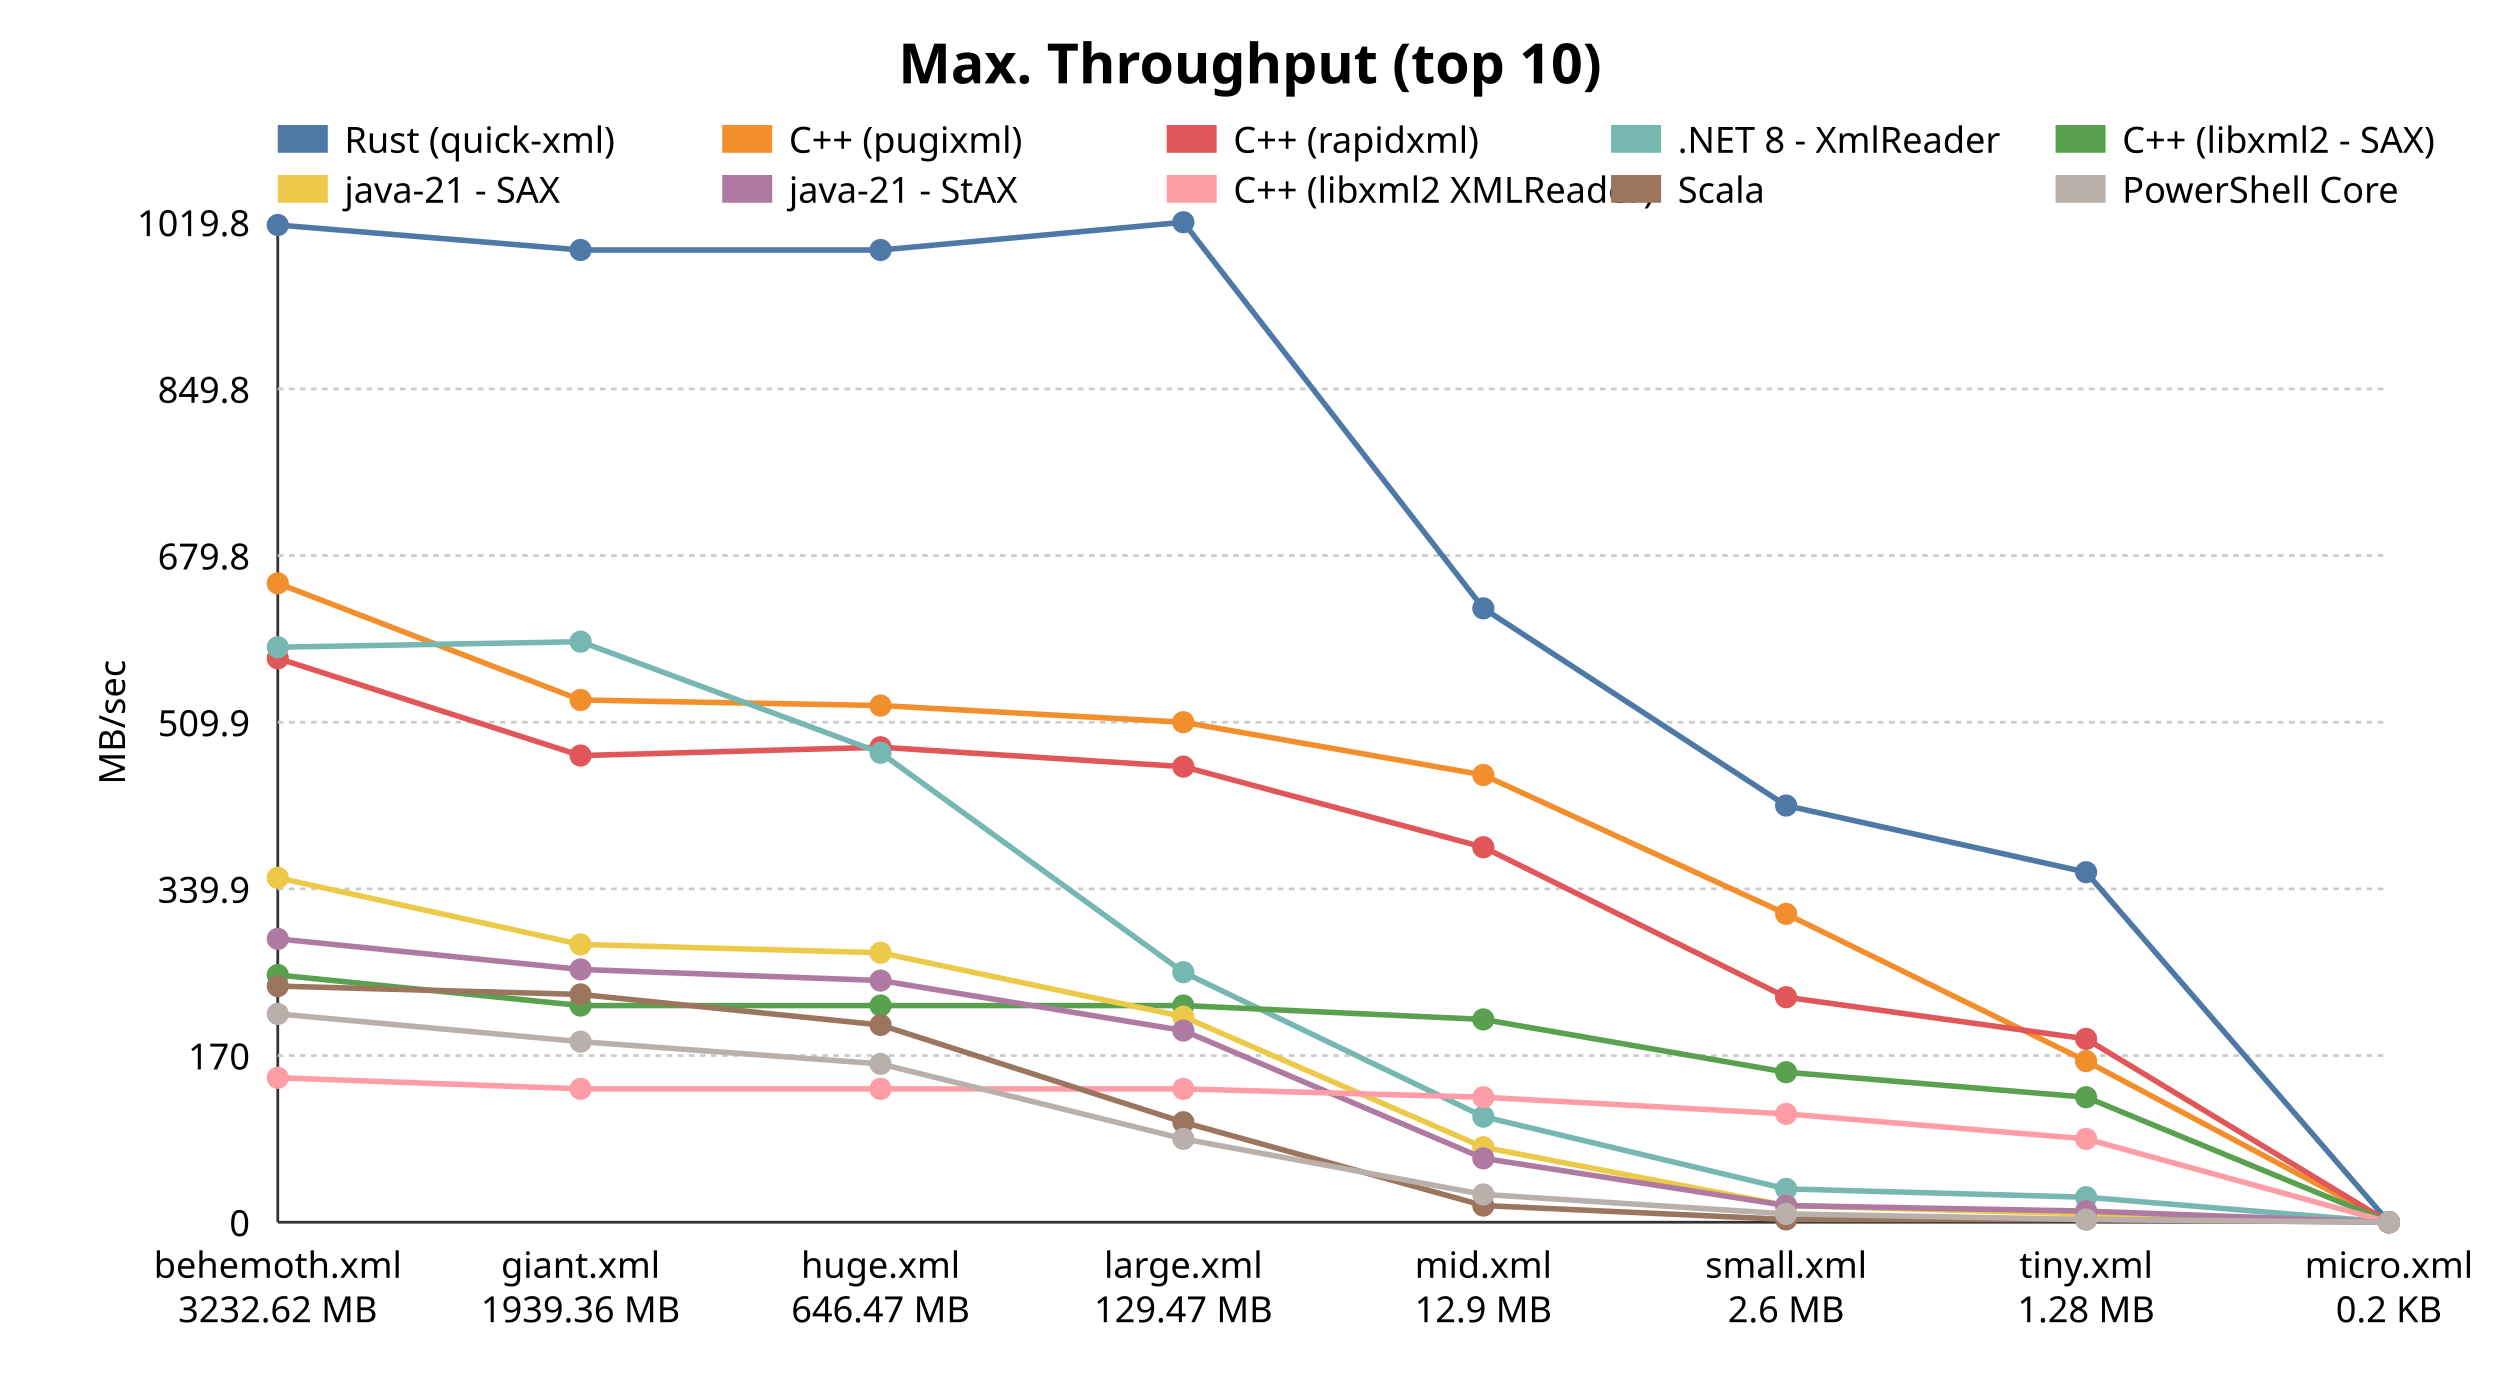
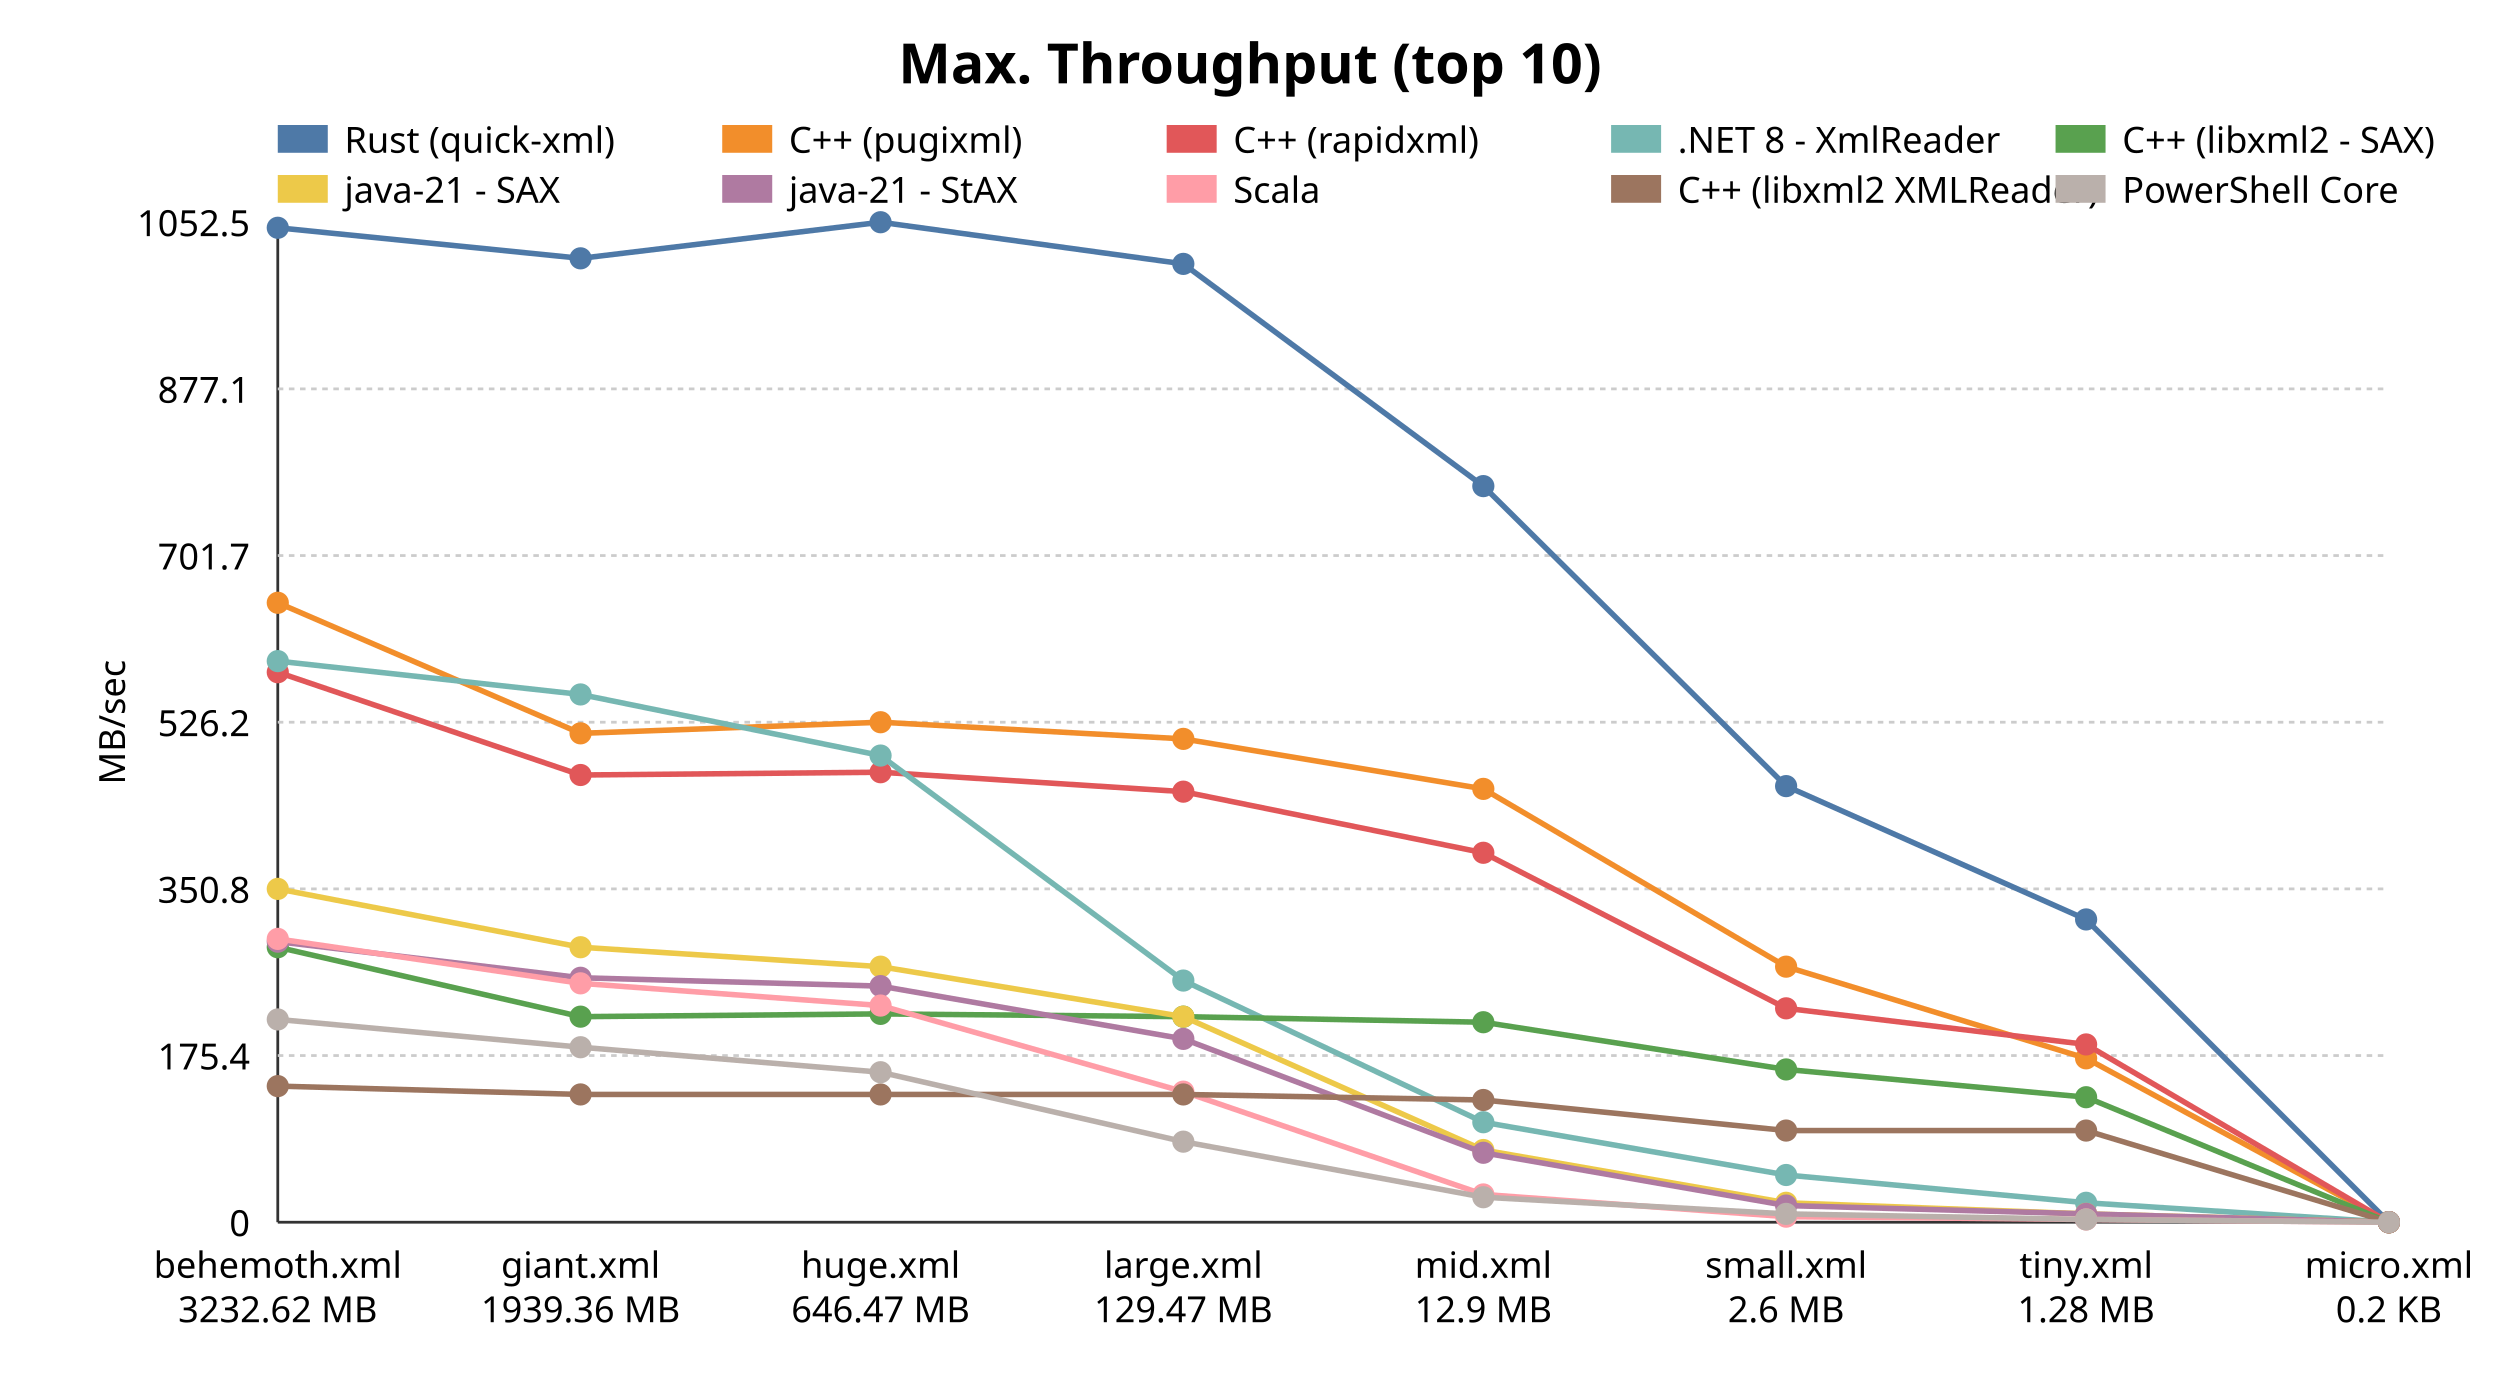
<svg xmlns="http://www.w3.org/2000/svg" width="900" height="500" style="background-color:#fff">
  <style> .label { font: 13px sans-serif; } .legend { font: 13px sans-serif; } .axis { stroke: #333; stroke-width: 1; } .chart-title { font: bold 20px sans-serif; } </style>
  <text x="450" y="30" text-anchor="middle" class="chart-title">Max. Throughput (top 10)</text>
  <text x="45" y="260" text-anchor="middle" class="label" font-size="16px" transform="rotate(-90 45,260)">MB/sec</text>
  <line x1="100" y1="80" x2="100" y2="440" class="axis" />
  <line x1="100" y1="440" x2="860" y2="440" class="axis" />
  <text x="90" y="445" text-anchor="end" class="label">0</text>
-   <text x="90" y="385" text-anchor="end" class="label">170</text>
+   <text x="90" y="385" text-anchor="end" class="label">175.4</text>
  <line x1="100" y1="380" x2="860" y2="380" stroke="#ccc" stroke-dasharray="2,2" />
-   <text x="90" y="325" text-anchor="end" class="label">339.9</text>
+   <text x="90" y="325" text-anchor="end" class="label">350.8</text>
  <line x1="100" y1="320" x2="860" y2="320" stroke="#ccc" stroke-dasharray="2,2" />
-   <text x="90" y="265" text-anchor="end" class="label">509.9</text>
+   <text x="90" y="265" text-anchor="end" class="label">526.2</text>
  <line x1="100" y1="260" x2="860" y2="260" stroke="#ccc" stroke-dasharray="2,2" />
-   <text x="90" y="205" text-anchor="end" class="label">679.8</text>
+   <text x="90" y="205" text-anchor="end" class="label">701.7</text>
  <line x1="100" y1="200" x2="860" y2="200" stroke="#ccc" stroke-dasharray="2,2" />
-   <text x="90" y="145" text-anchor="end" class="label">849.8</text>
+   <text x="90" y="145" text-anchor="end" class="label">877.1</text>
  <line x1="100" y1="140" x2="860" y2="140" stroke="#ccc" stroke-dasharray="2,2" />
-   <text x="90" y="85" text-anchor="end" class="label">1019.8</text>
+   <text x="90" y="85" text-anchor="end" class="label">1052.5</text>
  <text x="100" y="460" text-anchor="middle" class="label">behemoth.xml</text>
  <text x="100" y="476" text-anchor="middle" class="label" font-size="11px">3232.62 MB</text>
  <text x="209" y="460" text-anchor="middle" class="label">giant.xml</text>
  <text x="209" y="476" text-anchor="middle" class="label" font-size="11px">1939.36 MB</text>
  <text x="317" y="460" text-anchor="middle" class="label">huge.xml</text>
  <text x="317" y="476" text-anchor="middle" class="label" font-size="11px">646.47 MB</text>
  <text x="426" y="460" text-anchor="middle" class="label">large.xml</text>
  <text x="426" y="476" text-anchor="middle" class="label" font-size="11px">129.47 MB</text>
  <text x="534" y="460" text-anchor="middle" class="label">mid.xml</text>
  <text x="534" y="476" text-anchor="middle" class="label" font-size="11px">12.9 MB</text>
  <text x="643" y="460" text-anchor="middle" class="label">small.xml</text>
  <text x="643" y="476" text-anchor="middle" class="label" font-size="11px">2.6 MB</text>
  <text x="751" y="460" text-anchor="middle" class="label">tiny.xml</text>
  <text x="751" y="476" text-anchor="middle" class="label" font-size="11px">1.28 MB</text>
  <text x="860" y="460" text-anchor="middle" class="label">micro.xml</text>
  <text x="860" y="476" text-anchor="middle" class="label" font-size="11px">0.2 KB</text>
-   <polyline fill="none" stroke="#4e79a7" stroke-width="2" points="100,81 209,90 317,90 426,80 534,219 643,290 751,314 860,440" />
-   <circle cx="100" cy="81" r="4" fill="#4e79a7" />
-   <circle cx="209" cy="90" r="4" fill="#4e79a7" />
-   <circle cx="317" cy="90" r="4" fill="#4e79a7" />
-   <circle cx="426" cy="80" r="4" fill="#4e79a7" />
-   <circle cx="534" cy="219" r="4" fill="#4e79a7" />
-   <circle cx="643" cy="290" r="4" fill="#4e79a7" />
-   <circle cx="751" cy="314" r="4" fill="#4e79a7" />
+   <polyline fill="none" stroke="#4e79a7" stroke-width="2" points="100,82 209,93 317,80 426,95 534,175 643,283 751,331 860,440" />
+   <circle cx="100" cy="82" r="4" fill="#4e79a7" />
+   <circle cx="209" cy="93" r="4" fill="#4e79a7" />
+   <circle cx="317" cy="80" r="4" fill="#4e79a7" />
+   <circle cx="426" cy="95" r="4" fill="#4e79a7" />
+   <circle cx="534" cy="175" r="4" fill="#4e79a7" />
+   <circle cx="643" cy="283" r="4" fill="#4e79a7" />
+   <circle cx="751" cy="331" r="4" fill="#4e79a7" />
  <circle cx="860" cy="440" r="4" fill="#4e79a7" />
-   <polyline fill="none" stroke="#f28e2b" stroke-width="2" points="100,210 209,252 317,254 426,260 534,279 643,329 751,382 860,440" />
-   <circle cx="100" cy="210" r="4" fill="#f28e2b" />
-   <circle cx="209" cy="252" r="4" fill="#f28e2b" />
-   <circle cx="317" cy="254" r="4" fill="#f28e2b" />
-   <circle cx="426" cy="260" r="4" fill="#f28e2b" />
-   <circle cx="534" cy="279" r="4" fill="#f28e2b" />
-   <circle cx="643" cy="329" r="4" fill="#f28e2b" />
-   <circle cx="751" cy="382" r="4" fill="#f28e2b" />
+   <polyline fill="none" stroke="#f28e2b" stroke-width="2" points="100,217 209,264 317,260 426,266 534,284 643,348 751,381 860,440" />
+   <circle cx="100" cy="217" r="4" fill="#f28e2b" />
+   <circle cx="209" cy="264" r="4" fill="#f28e2b" />
+   <circle cx="317" cy="260" r="4" fill="#f28e2b" />
+   <circle cx="426" cy="266" r="4" fill="#f28e2b" />
+   <circle cx="534" cy="284" r="4" fill="#f28e2b" />
+   <circle cx="643" cy="348" r="4" fill="#f28e2b" />
+   <circle cx="751" cy="381" r="4" fill="#f28e2b" />
  <circle cx="860" cy="440" r="4" fill="#f28e2b" />
-   <polyline fill="none" stroke="#e15759" stroke-width="2" points="100,237 209,272 317,269 426,276 534,305 643,359 751,374 860,440" />
-   <circle cx="100" cy="237" r="4" fill="#e15759" />
-   <circle cx="209" cy="272" r="4" fill="#e15759" />
-   <circle cx="317" cy="269" r="4" fill="#e15759" />
-   <circle cx="426" cy="276" r="4" fill="#e15759" />
-   <circle cx="534" cy="305" r="4" fill="#e15759" />
-   <circle cx="643" cy="359" r="4" fill="#e15759" />
-   <circle cx="751" cy="374" r="4" fill="#e15759" />
+   <polyline fill="none" stroke="#e15759" stroke-width="2" points="100,242 209,279 317,278 426,285 534,307 643,363 751,376 860,440" />
+   <circle cx="100" cy="242" r="4" fill="#e15759" />
+   <circle cx="209" cy="279" r="4" fill="#e15759" />
+   <circle cx="317" cy="278" r="4" fill="#e15759" />
+   <circle cx="426" cy="285" r="4" fill="#e15759" />
+   <circle cx="534" cy="307" r="4" fill="#e15759" />
+   <circle cx="643" cy="363" r="4" fill="#e15759" />
+   <circle cx="751" cy="376" r="4" fill="#e15759" />
  <circle cx="860" cy="440" r="4" fill="#e15759" />
-   <polyline fill="none" stroke="#76b7b2" stroke-width="2" points="100,233 209,231 317,271 426,350 534,402 643,428 751,431 860,440" />
-   <circle cx="100" cy="233" r="4" fill="#76b7b2" />
-   <circle cx="209" cy="231" r="4" fill="#76b7b2" />
-   <circle cx="317" cy="271" r="4" fill="#76b7b2" />
-   <circle cx="426" cy="350" r="4" fill="#76b7b2" />
-   <circle cx="534" cy="402" r="4" fill="#76b7b2" />
-   <circle cx="643" cy="428" r="4" fill="#76b7b2" />
-   <circle cx="751" cy="431" r="4" fill="#76b7b2" />
+   <polyline fill="none" stroke="#76b7b2" stroke-width="2" points="100,238 209,250 317,272 426,353 534,404 643,423 751,433 860,440" />
+   <circle cx="100" cy="238" r="4" fill="#76b7b2" />
+   <circle cx="209" cy="250" r="4" fill="#76b7b2" />
+   <circle cx="317" cy="272" r="4" fill="#76b7b2" />
+   <circle cx="426" cy="353" r="4" fill="#76b7b2" />
+   <circle cx="534" cy="404" r="4" fill="#76b7b2" />
+   <circle cx="643" cy="423" r="4" fill="#76b7b2" />
+   <circle cx="751" cy="433" r="4" fill="#76b7b2" />
  <circle cx="860" cy="440" r="4" fill="#76b7b2" />
-   <polyline fill="none" stroke="#59a14f" stroke-width="2" points="100,351 209,362 317,362 426,362 534,367 643,386 751,395 860,440" />
-   <circle cx="100" cy="351" r="4" fill="#59a14f" />
-   <circle cx="209" cy="362" r="4" fill="#59a14f" />
-   <circle cx="317" cy="362" r="4" fill="#59a14f" />
-   <circle cx="426" cy="362" r="4" fill="#59a14f" />
-   <circle cx="534" cy="367" r="4" fill="#59a14f" />
-   <circle cx="643" cy="386" r="4" fill="#59a14f" />
+   <polyline fill="none" stroke="#59a14f" stroke-width="2" points="100,341 209,366 317,365 426,366 534,368 643,385 751,395 860,440" />
+   <circle cx="100" cy="341" r="4" fill="#59a14f" />
+   <circle cx="209" cy="366" r="4" fill="#59a14f" />
+   <circle cx="317" cy="365" r="4" fill="#59a14f" />
+   <circle cx="426" cy="366" r="4" fill="#59a14f" />
+   <circle cx="534" cy="368" r="4" fill="#59a14f" />
+   <circle cx="643" cy="385" r="4" fill="#59a14f" />
  <circle cx="751" cy="395" r="4" fill="#59a14f" />
  <circle cx="860" cy="440" r="4" fill="#59a14f" />
-   <polyline fill="none" stroke="#edc949" stroke-width="2" points="100,316 209,340 317,343 426,366 534,413 643,434 751,437 860,440" />
-   <circle cx="100" cy="316" r="4" fill="#edc949" />
-   <circle cx="209" cy="340" r="4" fill="#edc949" />
-   <circle cx="317" cy="343" r="4" fill="#edc949" />
+   <polyline fill="none" stroke="#edc949" stroke-width="2" points="100,320 209,341 317,348 426,366 534,414 643,433 751,437 860,440" />
+   <circle cx="100" cy="320" r="4" fill="#edc949" />
+   <circle cx="209" cy="341" r="4" fill="#edc949" />
+   <circle cx="317" cy="348" r="4" fill="#edc949" />
  <circle cx="426" cy="366" r="4" fill="#edc949" />
-   <circle cx="534" cy="413" r="4" fill="#edc949" />
-   <circle cx="643" cy="434" r="4" fill="#edc949" />
+   <circle cx="534" cy="414" r="4" fill="#edc949" />
+   <circle cx="643" cy="433" r="4" fill="#edc949" />
  <circle cx="751" cy="437" r="4" fill="#edc949" />
  <circle cx="860" cy="440" r="4" fill="#edc949" />
-   <polyline fill="none" stroke="#af7aa1" stroke-width="2" points="100,338 209,349 317,353 426,371 534,417 643,434 751,436 860,440" />
-   <circle cx="100" cy="338" r="4" fill="#af7aa1" />
-   <circle cx="209" cy="349" r="4" fill="#af7aa1" />
-   <circle cx="317" cy="353" r="4" fill="#af7aa1" />
-   <circle cx="426" cy="371" r="4" fill="#af7aa1" />
-   <circle cx="534" cy="417" r="4" fill="#af7aa1" />
+   <polyline fill="none" stroke="#af7aa1" stroke-width="2" points="100,339 209,352 317,355 426,374 534,415 643,434 751,437 860,440" />
+   <circle cx="100" cy="339" r="4" fill="#af7aa1" />
+   <circle cx="209" cy="352" r="4" fill="#af7aa1" />
+   <circle cx="317" cy="355" r="4" fill="#af7aa1" />
+   <circle cx="426" cy="374" r="4" fill="#af7aa1" />
+   <circle cx="534" cy="415" r="4" fill="#af7aa1" />
  <circle cx="643" cy="434" r="4" fill="#af7aa1" />
-   <circle cx="751" cy="436" r="4" fill="#af7aa1" />
+   <circle cx="751" cy="437" r="4" fill="#af7aa1" />
  <circle cx="860" cy="440" r="4" fill="#af7aa1" />
-   <polyline fill="none" stroke="#ff9da7" stroke-width="2" points="100,388 209,392 317,392 426,392 534,395 643,401 751,410 860,440" />
-   <circle cx="100" cy="388" r="4" fill="#ff9da7" />
-   <circle cx="209" cy="392" r="4" fill="#ff9da7" />
-   <circle cx="317" cy="392" r="4" fill="#ff9da7" />
-   <circle cx="426" cy="392" r="4" fill="#ff9da7" />
-   <circle cx="534" cy="395" r="4" fill="#ff9da7" />
-   <circle cx="643" cy="401" r="4" fill="#ff9da7" />
-   <circle cx="751" cy="410" r="4" fill="#ff9da7" />
+   <polyline fill="none" stroke="#ff9da7" stroke-width="2" points="100,338 209,354 317,362 426,393 534,430 643,438 751,439 860,440" />
+   <circle cx="100" cy="338" r="4" fill="#ff9da7" />
+   <circle cx="209" cy="354" r="4" fill="#ff9da7" />
+   <circle cx="317" cy="362" r="4" fill="#ff9da7" />
+   <circle cx="426" cy="393" r="4" fill="#ff9da7" />
+   <circle cx="534" cy="430" r="4" fill="#ff9da7" />
+   <circle cx="643" cy="438" r="4" fill="#ff9da7" />
+   <circle cx="751" cy="439" r="4" fill="#ff9da7" />
  <circle cx="860" cy="440" r="4" fill="#ff9da7" />
-   <polyline fill="none" stroke="#9c755f" stroke-width="2" points="100,355 209,358 317,369 426,404 534,434 643,439 751,439 860,440" />
-   <circle cx="100" cy="355" r="4" fill="#9c755f" />
-   <circle cx="209" cy="358" r="4" fill="#9c755f" />
-   <circle cx="317" cy="369" r="4" fill="#9c755f" />
-   <circle cx="426" cy="404" r="4" fill="#9c755f" />
-   <circle cx="534" cy="434" r="4" fill="#9c755f" />
-   <circle cx="643" cy="439" r="4" fill="#9c755f" />
-   <circle cx="751" cy="439" r="4" fill="#9c755f" />
+   <polyline fill="none" stroke="#9c755f" stroke-width="2" points="100,391 209,394 317,394 426,394 534,396 643,407 751,407 860,440" />
+   <circle cx="100" cy="391" r="4" fill="#9c755f" />
+   <circle cx="209" cy="394" r="4" fill="#9c755f" />
+   <circle cx="317" cy="394" r="4" fill="#9c755f" />
+   <circle cx="426" cy="394" r="4" fill="#9c755f" />
+   <circle cx="534" cy="396" r="4" fill="#9c755f" />
+   <circle cx="643" cy="407" r="4" fill="#9c755f" />
+   <circle cx="751" cy="407" r="4" fill="#9c755f" />
  <circle cx="860" cy="440" r="4" fill="#9c755f" />
-   <polyline fill="none" stroke="#bab0ab" stroke-width="2" points="100,365 209,375 317,383 426,410 534,430 643,437 751,439 860,440" />
-   <circle cx="100" cy="365" r="4" fill="#bab0ab" />
-   <circle cx="209" cy="375" r="4" fill="#bab0ab" />
-   <circle cx="317" cy="383" r="4" fill="#bab0ab" />
-   <circle cx="426" cy="410" r="4" fill="#bab0ab" />
-   <circle cx="534" cy="430" r="4" fill="#bab0ab" />
+   <polyline fill="none" stroke="#bab0ab" stroke-width="2" points="100,367 209,377 317,386 426,411 534,431 643,437 751,439 860,440" />
+   <circle cx="100" cy="367" r="4" fill="#bab0ab" />
+   <circle cx="209" cy="377" r="4" fill="#bab0ab" />
+   <circle cx="317" cy="386" r="4" fill="#bab0ab" />
+   <circle cx="426" cy="411" r="4" fill="#bab0ab" />
+   <circle cx="534" cy="431" r="4" fill="#bab0ab" />
  <circle cx="643" cy="437" r="4" fill="#bab0ab" />
  <circle cx="751" cy="439" r="4" fill="#bab0ab" />
  <circle cx="860" cy="440" r="4" fill="#bab0ab" />
  <rect x="100" y="45" width="18" height="10" fill="#4e79a7" />
  <text x="124" y="55" class="legend">Rust (quick-xml)</text>
  <rect x="260" y="45" width="18" height="10" fill="#f28e2b" />
  <text x="284" y="55" class="legend">C++ (pugixml)</text>
  <rect x="420" y="45" width="18" height="10" fill="#e15759" />
  <text x="444" y="55" class="legend">C++ (rapidxml)</text>
  <rect x="580" y="45" width="18" height="10" fill="#76b7b2" />
  <text x="604" y="55" class="legend">.NET 8 - XmlReader</text>
  <rect x="740" y="45" width="18" height="10" fill="#59a14f" />
  <text x="764" y="55" class="legend">C++ (libxml2 - SAX)</text>
  <rect x="100" y="63" width="18" height="10" fill="#edc949" />
  <text x="124" y="73" class="legend">java-21 - SAX</text>
  <rect x="260" y="63" width="18" height="10" fill="#af7aa1" />
  <text x="284" y="73" class="legend">java-21 - StAX</text>
  <rect x="420" y="63" width="18" height="10" fill="#ff9da7" />
-   <text x="444" y="73" class="legend">C++ (libxml2 XMLReader)</text>
+   <text x="444" y="73" class="legend">Scala</text>
  <rect x="580" y="63" width="18" height="10" fill="#9c755f" />
-   <text x="604" y="73" class="legend">Scala</text>
+   <text x="604" y="73" class="legend">C++ (libxml2 XMLReader)</text>
  <rect x="740" y="63" width="18" height="10" fill="#bab0ab" />
  <text x="764" y="73" class="legend">PowerShell Core</text>
</svg>
